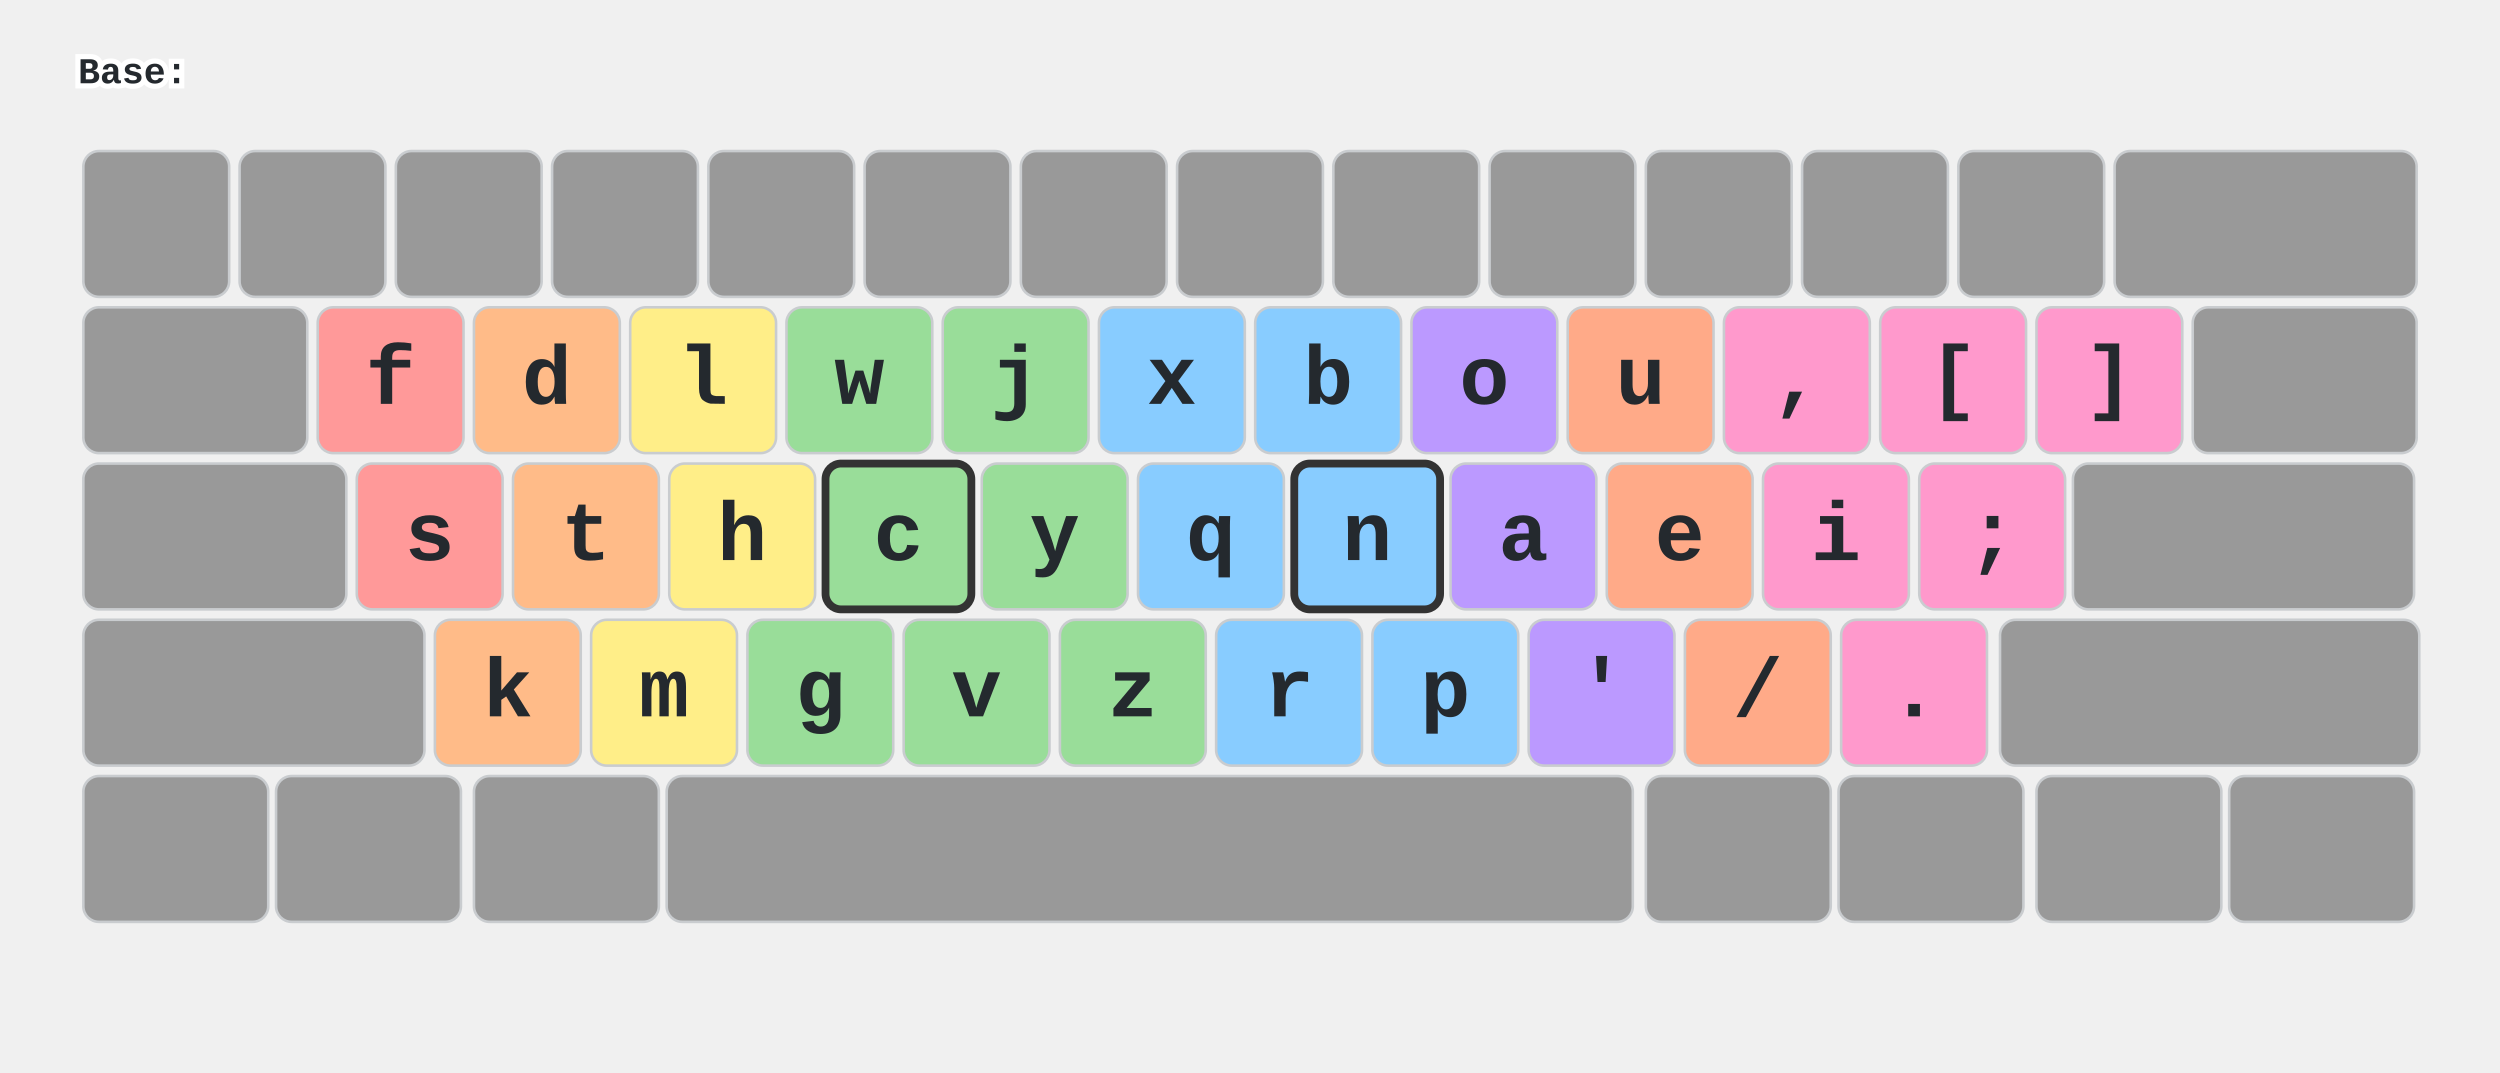
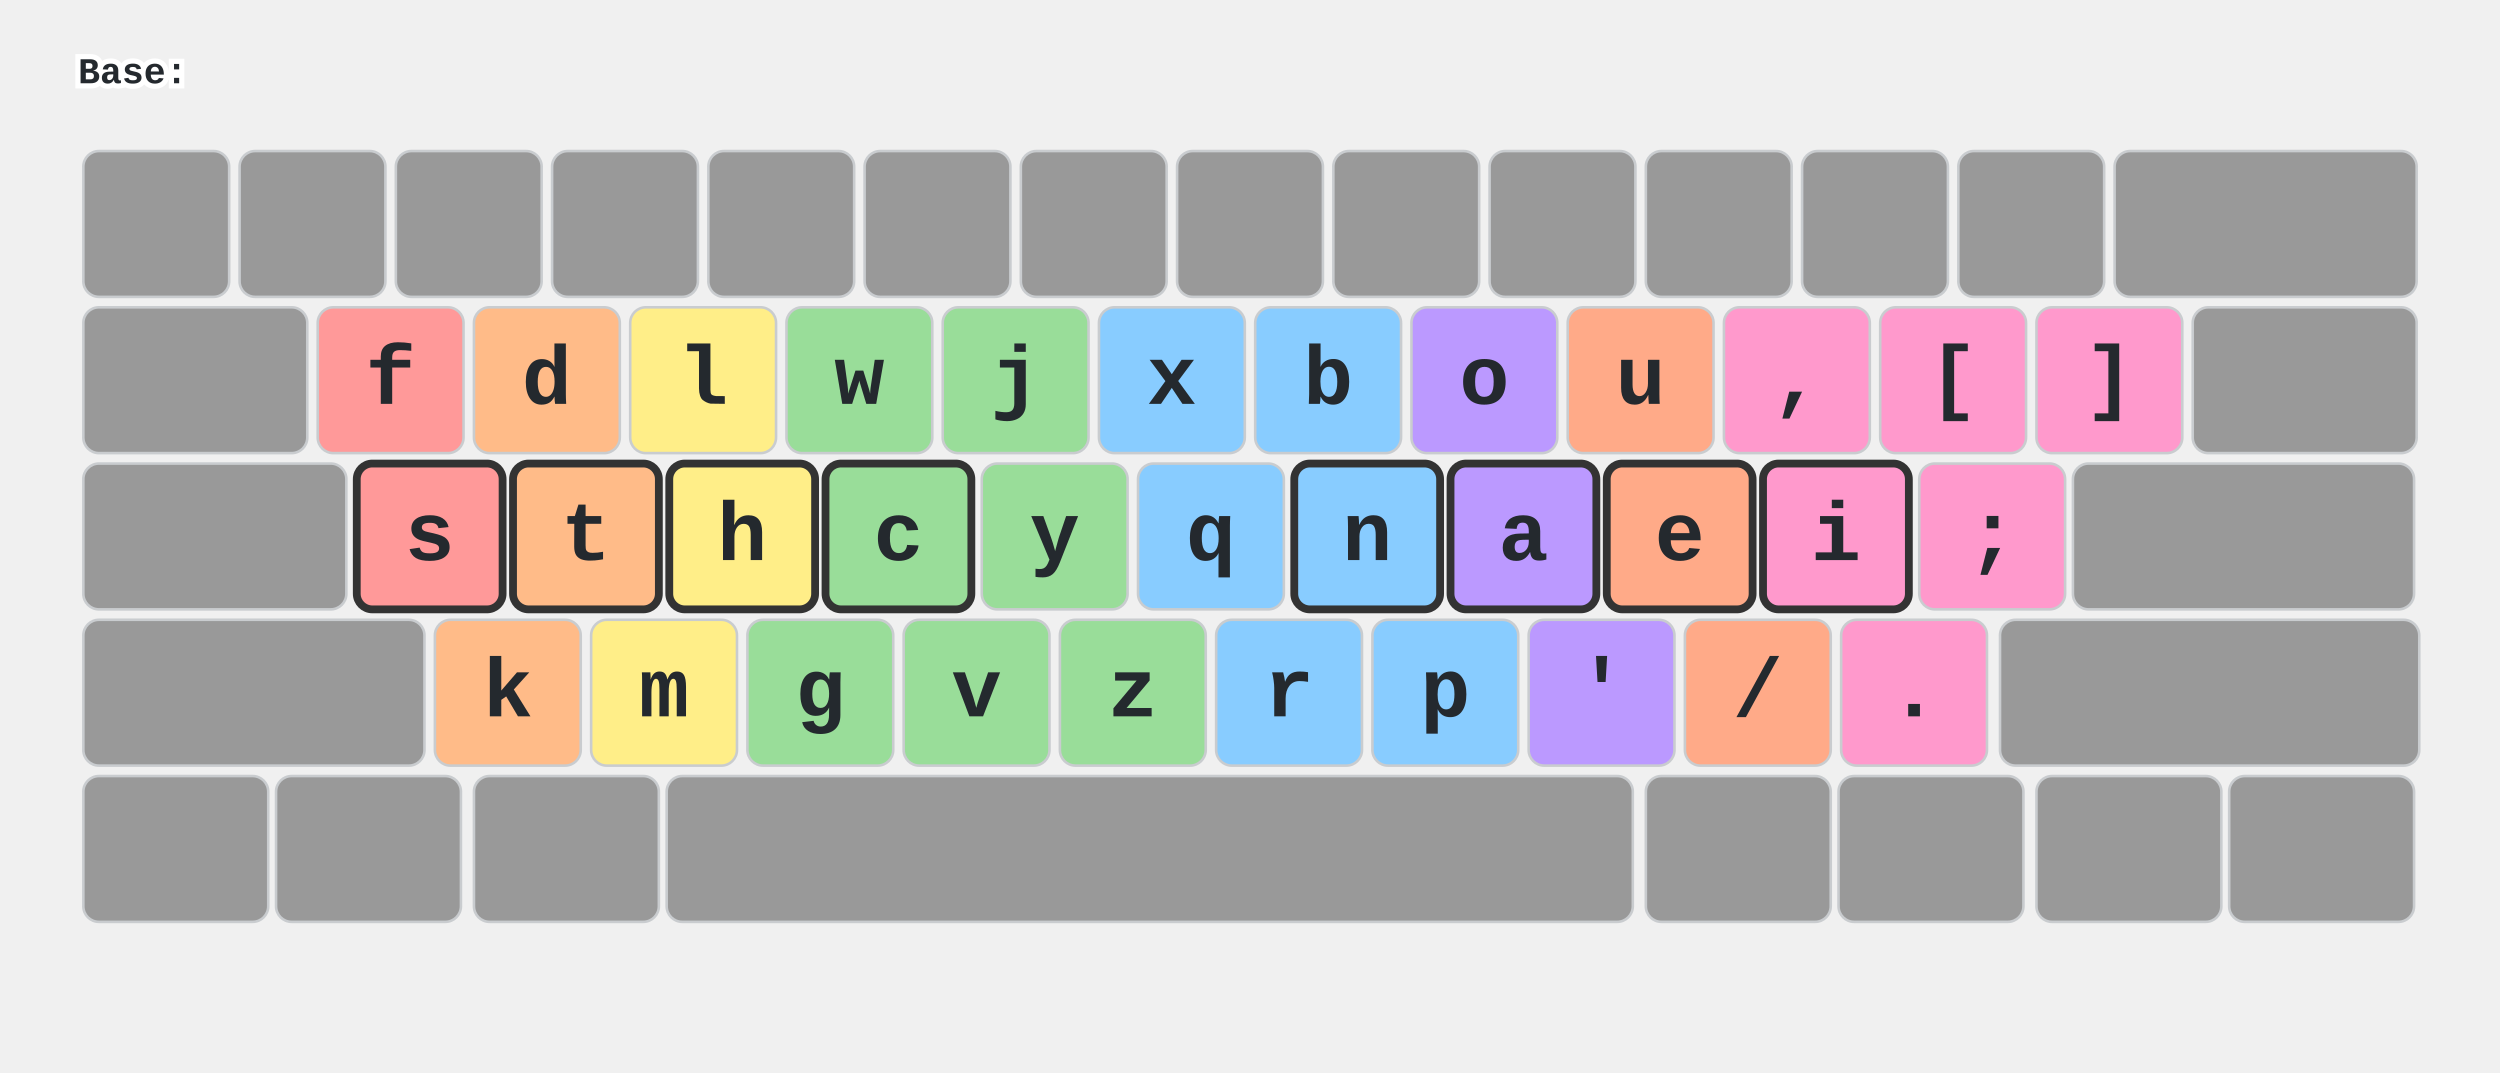
<svg xmlns="http://www.w3.org/2000/svg" width="960" height="412" viewBox="0 0 960 412" class="keymap">
  <style>/* inherit to force styles through use tags */
svg path {
    fill: inherit;
}

/* font and background color specifications */
svg.keymap {
    font-family: SFMono-Regular,Consolas,Liberation Mono,Menlo,monospace;
    font-size: 14px;
    font-kerning: normal;
    text-rendering: optimizeLegibility;
    fill: #24292e;
}

/* default key styling */
rect.key {
    fill: #f6f8fa;
}

rect.key, rect.combo {
    stroke: #c9cccf;
    stroke-width: 1;
}

/* default key side styling, only used is draw_key_sides is set */
rect.side {
    filter: brightness(90%);
}

/* color accent for combo boxes */
rect.combo, rect.combo-separate {
    fill: #cdf;
}

/* color accent for held keys */
rect.held, rect.combo.held {
    fill: #fdd;
}

/* color accent for ghost (optional) keys */
rect.ghost, rect.combo.ghost {
    stroke-dasharray: 4, 4;
    stroke-width: 2;
}

text {
    text-anchor: middle;
    dominant-baseline: middle;
}

/* styling for layer labels */
text.label {
    font-weight: bold;
    text-anchor: start;
    stroke: white;
    stroke-width: 4;
    paint-order: stroke;
}

/* styling for optional footer */
text.footer {
    text-anchor: end;
    dominant-baseline: auto;
    stroke: white;
    stroke-width: 4;
    paint-order: stroke;
}

/* styling for combo tap, and key non-tap label text */
text.combo, text.hold, text.shifted, text.left, text.right {
    font-size: 11px;
}

text.hold {
    text-anchor: middle;
    dominant-baseline: auto;
}

text.shifted {
    text-anchor: middle;
    dominant-baseline: hanging;
}

text.left {
    text-anchor: start;
}

text.right {
    text-anchor: end;
}

text.layer-activator {
    text-decoration: underline;
}

/* styling for hold/shifted label text in combo box */
text.combo.hold, text.combo.shifted, text.combo.left, text.combo.right {
    font-size: 8px;
}

/* lighter symbol for transparent keys */
text.trans {
    fill: #7b7e81;
}

/* styling for combo dendrons */
path.combo {
    stroke-width: 1;
    stroke: gray;
    fill: none;
}

/* Start Tabler Icons Cleanup */
/* cannot use height/width with glyphs */
.icon-tabler &gt; path {
    fill: inherit;
    stroke: inherit;
    stroke-width: 2;
}
/* hide tabler's default box */
.icon-tabler &gt; path[stroke="none"][fill="none"] {
    visibility: hidden;
}
/* End Tabler Icons Cleanup */


                    /* Grey out number row, modifiers, and spacebar by keypos */
                    .keypos-0 rect, .keypos-1 rect, .keypos-2 rect, .keypos-3 rect,
                    .keypos-4 rect, .keypos-5 rect, .keypos-6 rect, .keypos-7 rect,
                    .keypos-8 rect, .keypos-9 rect, .keypos-10 rect, .keypos-11 rect,
                    .keypos-12 rect, .keypos-13 rect,
                    .keypos-14 rect, .keypos-27 rect, .keypos-28 rect, .keypos-40 rect,
                    .keypos-41 rect, .keypos-52 rect,
                    .keypos-53 rect, .keypos-54 rect, .keypos-55 rect, .keypos-56 rect,
                    .keypos-57 rect, .keypos-58 rect, .keypos-59 rect, .keypos-60 rect
                    { fill: #999999 !important; }
                    /* Increase legend size */
                    .tap { font-size: 32px; font-weight: 900; }
-                     /* Homing key borders (F and J positions on home row) */
-                     .keypos-32 rect, .keypos-35 rect {
+                     /* Home row key borders (ASDF JKL; positions) */
+                     .keypos-29 rect, .keypos-30 rect, .keypos-31 rect, .keypos-32 rect,
+                     .keypos-35 rect, .keypos-36 rect, .keypos-37 rect, .keypos-38 rect {
                        stroke: #333333 !important;
                        stroke-width: 3 !important;
                    }
                    /* Fingermap colors (per-key targeting) */
                    .keypos-15 rect { fill: #ff9999 !important; }
.keypos-16 rect { fill: #ffbb88 !important; }
.keypos-17 rect { fill: #ffee88 !important; }
.keypos-18 rect { fill: #99dd99 !important; }
.keypos-19 rect { fill: #99dd99 !important; }
.keypos-20 rect { fill: #88ccff !important; }
.keypos-21 rect { fill: #88ccff !important; }
.keypos-22 rect { fill: #bb99ff !important; }
.keypos-23 rect { fill: #ffaa88 !important; }
.keypos-24 rect { fill: #ff99cc !important; }
.keypos-25 rect { fill: #ff99cc !important; }
.keypos-26 rect { fill: #ff99cc !important; }
.keypos-29 rect { fill: #ff9999 !important; }
.keypos-30 rect { fill: #ffbb88 !important; }
.keypos-31 rect { fill: #ffee88 !important; }
.keypos-32 rect { fill: #99dd99 !important; }
.keypos-33 rect { fill: #99dd99 !important; }
.keypos-34 rect { fill: #88ccff !important; }
.keypos-35 rect { fill: #88ccff !important; }
.keypos-36 rect { fill: #bb99ff !important; }
.keypos-37 rect { fill: #ffaa88 !important; }
.keypos-38 rect { fill: #ff99cc !important; }
.keypos-39 rect { fill: #ff99cc !important; }
.keypos-42 rect { fill: #ffbb88 !important; }
.keypos-43 rect { fill: #ffee88 !important; }
.keypos-44 rect { fill: #99dd99 !important; }
.keypos-45 rect { fill: #99dd99 !important; }
.keypos-46 rect { fill: #99dd99 !important; }
.keypos-47 rect { fill: #88ccff !important; }
.keypos-48 rect { fill: #88ccff !important; }
.keypos-49 rect { fill: #bb99ff !important; }
.keypos-50 rect { fill: #ffaa88 !important; }
.keypos-51 rect { fill: #ff99cc !important; }
                </style>
  <g transform="translate(30, 0)" class="layer-Base">
    <text x="0" y="28" class="label" id="Base">Base:</text>
    <g transform="translate(0, 56)">
      <g transform="translate(30, 30)" class="key keypos-0">
        <rect rx="6" ry="6" x="-28" y="-28" width="56" height="56" class="key" />
      </g>
      <g transform="translate(90, 30)" class="key keypos-1">
        <rect rx="6" ry="6" x="-28" y="-28" width="56" height="56" class="key" />
      </g>
      <g transform="translate(150, 30)" class="key keypos-2">
        <rect rx="6" ry="6" x="-28" y="-28" width="56" height="56" class="key" />
      </g>
      <g transform="translate(210, 30)" class="key keypos-3">
        <rect rx="6" ry="6" x="-28" y="-28" width="56" height="56" class="key" />
      </g>
      <g transform="translate(270, 30)" class="key keypos-4">
        <rect rx="6" ry="6" x="-28" y="-28" width="56" height="56" class="key" />
      </g>
      <g transform="translate(330, 30)" class="key keypos-5">
        <rect rx="6" ry="6" x="-28" y="-28" width="56" height="56" class="key" />
      </g>
      <g transform="translate(390, 30)" class="key keypos-6">
        <rect rx="6" ry="6" x="-28" y="-28" width="56" height="56" class="key" />
      </g>
      <g transform="translate(450, 30)" class="key keypos-7">
        <rect rx="6" ry="6" x="-28" y="-28" width="56" height="56" class="key" />
      </g>
      <g transform="translate(510, 30)" class="key keypos-8">
        <rect rx="6" ry="6" x="-28" y="-28" width="56" height="56" class="key" />
      </g>
      <g transform="translate(570, 30)" class="key keypos-9">
        <rect rx="6" ry="6" x="-28" y="-28" width="56" height="56" class="key" />
      </g>
      <g transform="translate(630, 30)" class="key keypos-10">
        <rect rx="6" ry="6" x="-28" y="-28" width="56" height="56" class="key" />
      </g>
      <g transform="translate(690, 30)" class="key keypos-11">
        <rect rx="6" ry="6" x="-28" y="-28" width="56" height="56" class="key" />
      </g>
      <g transform="translate(750, 30)" class="key keypos-12">
        <rect rx="6" ry="6" x="-28" y="-28" width="56" height="56" class="key" />
      </g>
      <g transform="translate(840, 30)" class="key keypos-13">
        <rect rx="6" ry="6" x="-58" y="-28" width="116" height="56" class="key" />
      </g>
      <g transform="translate(45, 90)" class="key keypos-14">
        <rect rx="6" ry="6" x="-43" y="-28" width="86" height="56" class="key" />
      </g>
      <g transform="translate(120, 90)" class="key keypos-15">
        <rect rx="6" ry="6" x="-28" y="-28" width="56" height="56" class="key" />
        <text x="0" y="0" class="key tap">f</text>
      </g>
      <g transform="translate(180, 90)" class="key keypos-16">
        <rect rx="6" ry="6" x="-28" y="-28" width="56" height="56" class="key" />
        <text x="0" y="0" class="key tap">d</text>
      </g>
      <g transform="translate(240, 90)" class="key keypos-17">
        <rect rx="6" ry="6" x="-28" y="-28" width="56" height="56" class="key" />
        <text x="0" y="0" class="key tap">l</text>
      </g>
      <g transform="translate(300, 90)" class="key keypos-18">
        <rect rx="6" ry="6" x="-28" y="-28" width="56" height="56" class="key" />
        <text x="0" y="0" class="key tap">w</text>
      </g>
      <g transform="translate(360, 90)" class="key keypos-19">
        <rect rx="6" ry="6" x="-28" y="-28" width="56" height="56" class="key" />
        <text x="0" y="0" class="key tap">j</text>
      </g>
      <g transform="translate(420, 90)" class="key keypos-20">
        <rect rx="6" ry="6" x="-28" y="-28" width="56" height="56" class="key" />
        <text x="0" y="0" class="key tap">x</text>
      </g>
      <g transform="translate(480, 90)" class="key keypos-21">
        <rect rx="6" ry="6" x="-28" y="-28" width="56" height="56" class="key" />
        <text x="0" y="0" class="key tap">b</text>
      </g>
      <g transform="translate(540, 90)" class="key keypos-22">
        <rect rx="6" ry="6" x="-28" y="-28" width="56" height="56" class="key" />
        <text x="0" y="0" class="key tap">o</text>
      </g>
      <g transform="translate(600, 90)" class="key keypos-23">
        <rect rx="6" ry="6" x="-28" y="-28" width="56" height="56" class="key" />
        <text x="0" y="0" class="key tap">u</text>
      </g>
      <g transform="translate(660, 90)" class="key keypos-24">
        <rect rx="6" ry="6" x="-28" y="-28" width="56" height="56" class="key" />
        <text x="0" y="0" class="key tap">,</text>
      </g>
      <g transform="translate(720, 90)" class="key keypos-25">
        <rect rx="6" ry="6" x="-28" y="-28" width="56" height="56" class="key" />
        <text x="0" y="0" class="key tap">[</text>
      </g>
      <g transform="translate(780, 90)" class="key keypos-26">
        <rect rx="6" ry="6" x="-28" y="-28" width="56" height="56" class="key" />
        <text x="0" y="0" class="key tap">]</text>
      </g>
      <g transform="translate(855, 90)" class="key keypos-27">
        <rect rx="6" ry="6" x="-43" y="-28" width="86" height="56" class="key" />
      </g>
      <g transform="translate(52, 150)" class="key keypos-28">
        <rect rx="6" ry="6" x="-50" y="-28" width="101" height="56" class="key" />
      </g>
      <g transform="translate(135, 150)" class="key keypos-29">
        <rect rx="6" ry="6" x="-28" y="-28" width="56" height="56" class="key" />
        <text x="0" y="0" class="key tap">s</text>
      </g>
      <g transform="translate(195, 150)" class="key keypos-30">
        <rect rx="6" ry="6" x="-28" y="-28" width="56" height="56" class="key" />
        <text x="0" y="0" class="key tap">t</text>
      </g>
      <g transform="translate(255, 150)" class="key keypos-31">
        <rect rx="6" ry="6" x="-28" y="-28" width="56" height="56" class="key" />
        <text x="0" y="0" class="key tap">h</text>
      </g>
      <g transform="translate(315, 150)" class="key keypos-32">
        <rect rx="6" ry="6" x="-28" y="-28" width="56" height="56" class="key" />
        <text x="0" y="0" class="key tap">c</text>
      </g>
      <g transform="translate(375, 150)" class="key keypos-33">
        <rect rx="6" ry="6" x="-28" y="-28" width="56" height="56" class="key" />
        <text x="0" y="0" class="key tap">y</text>
      </g>
      <g transform="translate(435, 150)" class="key keypos-34">
        <rect rx="6" ry="6" x="-28" y="-28" width="56" height="56" class="key" />
        <text x="0" y="0" class="key tap">q</text>
      </g>
      <g transform="translate(495, 150)" class="key keypos-35">
        <rect rx="6" ry="6" x="-28" y="-28" width="56" height="56" class="key" />
        <text x="0" y="0" class="key tap">n</text>
      </g>
      <g transform="translate(555, 150)" class="key keypos-36">
        <rect rx="6" ry="6" x="-28" y="-28" width="56" height="56" class="key" />
        <text x="0" y="0" class="key tap">a</text>
      </g>
      <g transform="translate(615, 150)" class="key keypos-37">
        <rect rx="6" ry="6" x="-28" y="-28" width="56" height="56" class="key" />
        <text x="0" y="0" class="key tap">e</text>
      </g>
      <g transform="translate(675, 150)" class="key keypos-38">
        <rect rx="6" ry="6" x="-28" y="-28" width="56" height="56" class="key" />
        <text x="0" y="0" class="key tap">i</text>
      </g>
      <g transform="translate(735, 150)" class="key keypos-39">
        <rect rx="6" ry="6" x="-28" y="-28" width="56" height="56" class="key" />
        <text x="0" y="0" class="key tap">;</text>
      </g>
      <g transform="translate(832, 150)" class="key keypos-40">
        <rect rx="6" ry="6" x="-66" y="-28" width="131" height="56" class="key" />
      </g>
      <g transform="translate(68, 210)" class="key keypos-41">
        <rect rx="6" ry="6" x="-66" y="-28" width="131" height="56" class="key" />
      </g>
      <g transform="translate(165, 210)" class="key keypos-42">
        <rect rx="6" ry="6" x="-28" y="-28" width="56" height="56" class="key" />
        <text x="0" y="0" class="key tap">k</text>
      </g>
      <g transform="translate(225, 210)" class="key keypos-43">
        <rect rx="6" ry="6" x="-28" y="-28" width="56" height="56" class="key" />
        <text x="0" y="0" class="key tap">m</text>
      </g>
      <g transform="translate(285, 210)" class="key keypos-44">
        <rect rx="6" ry="6" x="-28" y="-28" width="56" height="56" class="key" />
        <text x="0" y="0" class="key tap">g</text>
      </g>
      <g transform="translate(345, 210)" class="key keypos-45">
        <rect rx="6" ry="6" x="-28" y="-28" width="56" height="56" class="key" />
        <text x="0" y="0" class="key tap">v</text>
      </g>
      <g transform="translate(405, 210)" class="key keypos-46">
        <rect rx="6" ry="6" x="-28" y="-28" width="56" height="56" class="key" />
        <text x="0" y="0" class="key tap">z</text>
      </g>
      <g transform="translate(465, 210)" class="key keypos-47">
        <rect rx="6" ry="6" x="-28" y="-28" width="56" height="56" class="key" />
        <text x="0" y="0" class="key tap">r</text>
      </g>
      <g transform="translate(525, 210)" class="key keypos-48">
        <rect rx="6" ry="6" x="-28" y="-28" width="56" height="56" class="key" />
        <text x="0" y="0" class="key tap">p</text>
      </g>
      <g transform="translate(585, 210)" class="key keypos-49">
        <rect rx="6" ry="6" x="-28" y="-28" width="56" height="56" class="key" />
        <text x="0" y="0" class="key tap">'</text>
      </g>
      <g transform="translate(645, 210)" class="key keypos-50">
        <rect rx="6" ry="6" x="-28" y="-28" width="56" height="56" class="key" />
        <text x="0" y="0" class="key tap">/</text>
      </g>
      <g transform="translate(705, 210)" class="key keypos-51">
        <rect rx="6" ry="6" x="-28" y="-28" width="56" height="56" class="key" />
        <text x="0" y="0" class="key tap">.</text>
      </g>
      <g transform="translate(818, 210)" class="key keypos-52">
        <rect rx="6" ry="6" x="-80" y="-28" width="161" height="56" class="key" />
      </g>
      <g transform="translate(38, 270)" class="key keypos-53">
        <rect rx="6" ry="6" x="-36" y="-28" width="71" height="56" class="key" />
      </g>
      <g transform="translate(112, 270)" class="key keypos-54">
        <rect rx="6" ry="6" x="-36" y="-28" width="71" height="56" class="key" />
      </g>
      <g transform="translate(188, 270)" class="key keypos-55">
        <rect rx="6" ry="6" x="-36" y="-28" width="71" height="56" class="key" />
      </g>
      <g transform="translate(412, 270)" class="key keypos-56">
        <rect rx="6" ry="6" x="-186" y="-28" width="371" height="56" class="key" />
      </g>
      <g transform="translate(638, 270)" class="key keypos-57">
        <rect rx="6" ry="6" x="-36" y="-28" width="71" height="56" class="key" />
      </g>
      <g transform="translate(712, 270)" class="key keypos-58">
        <rect rx="6" ry="6" x="-36" y="-28" width="71" height="56" class="key" />
      </g>
      <g transform="translate(788, 270)" class="key keypos-59">
        <rect rx="6" ry="6" x="-36" y="-28" width="71" height="56" class="key" />
      </g>
      <g transform="translate(862, 270)" class="key keypos-60">
        <rect rx="6" ry="6" x="-36" y="-28" width="71" height="56" class="key" />
      </g>
    </g>
  </g>
</svg>
